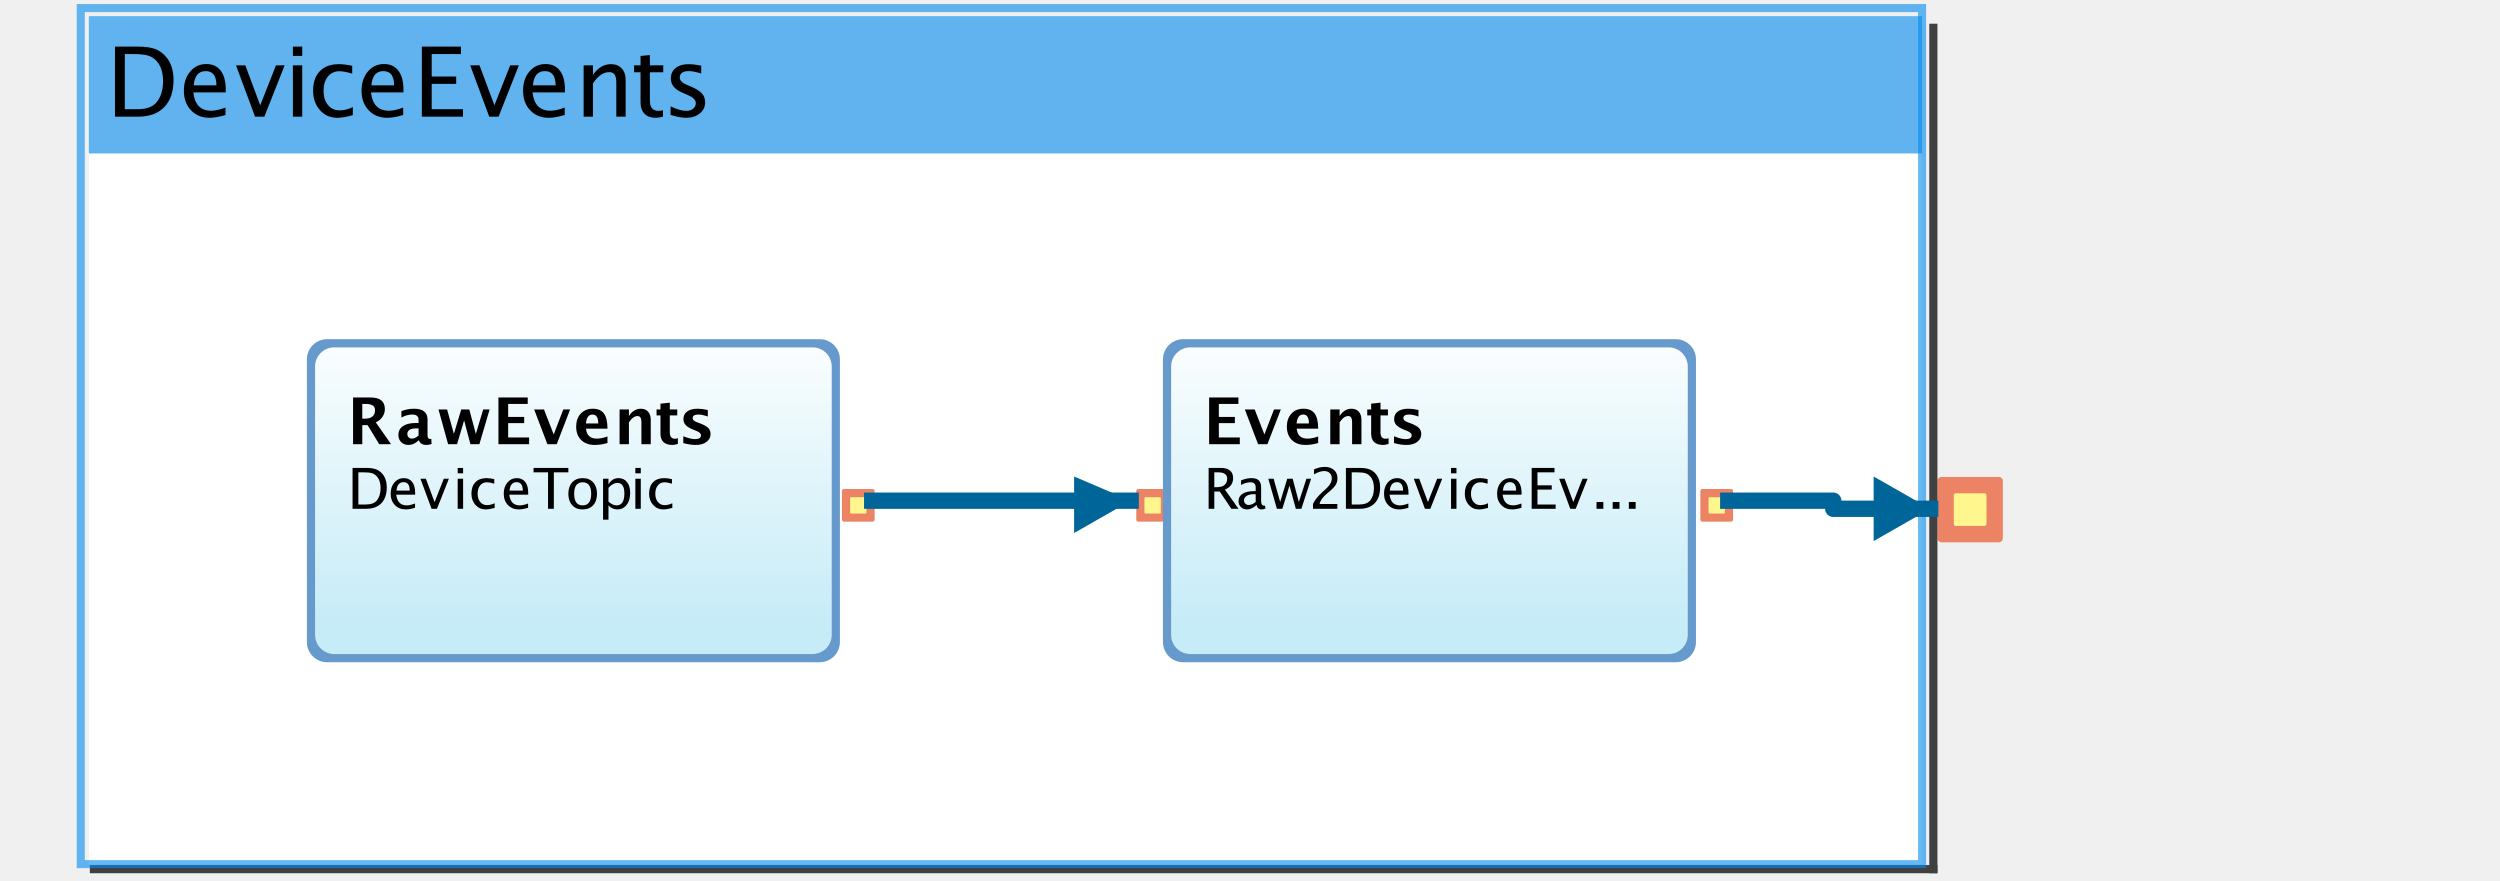
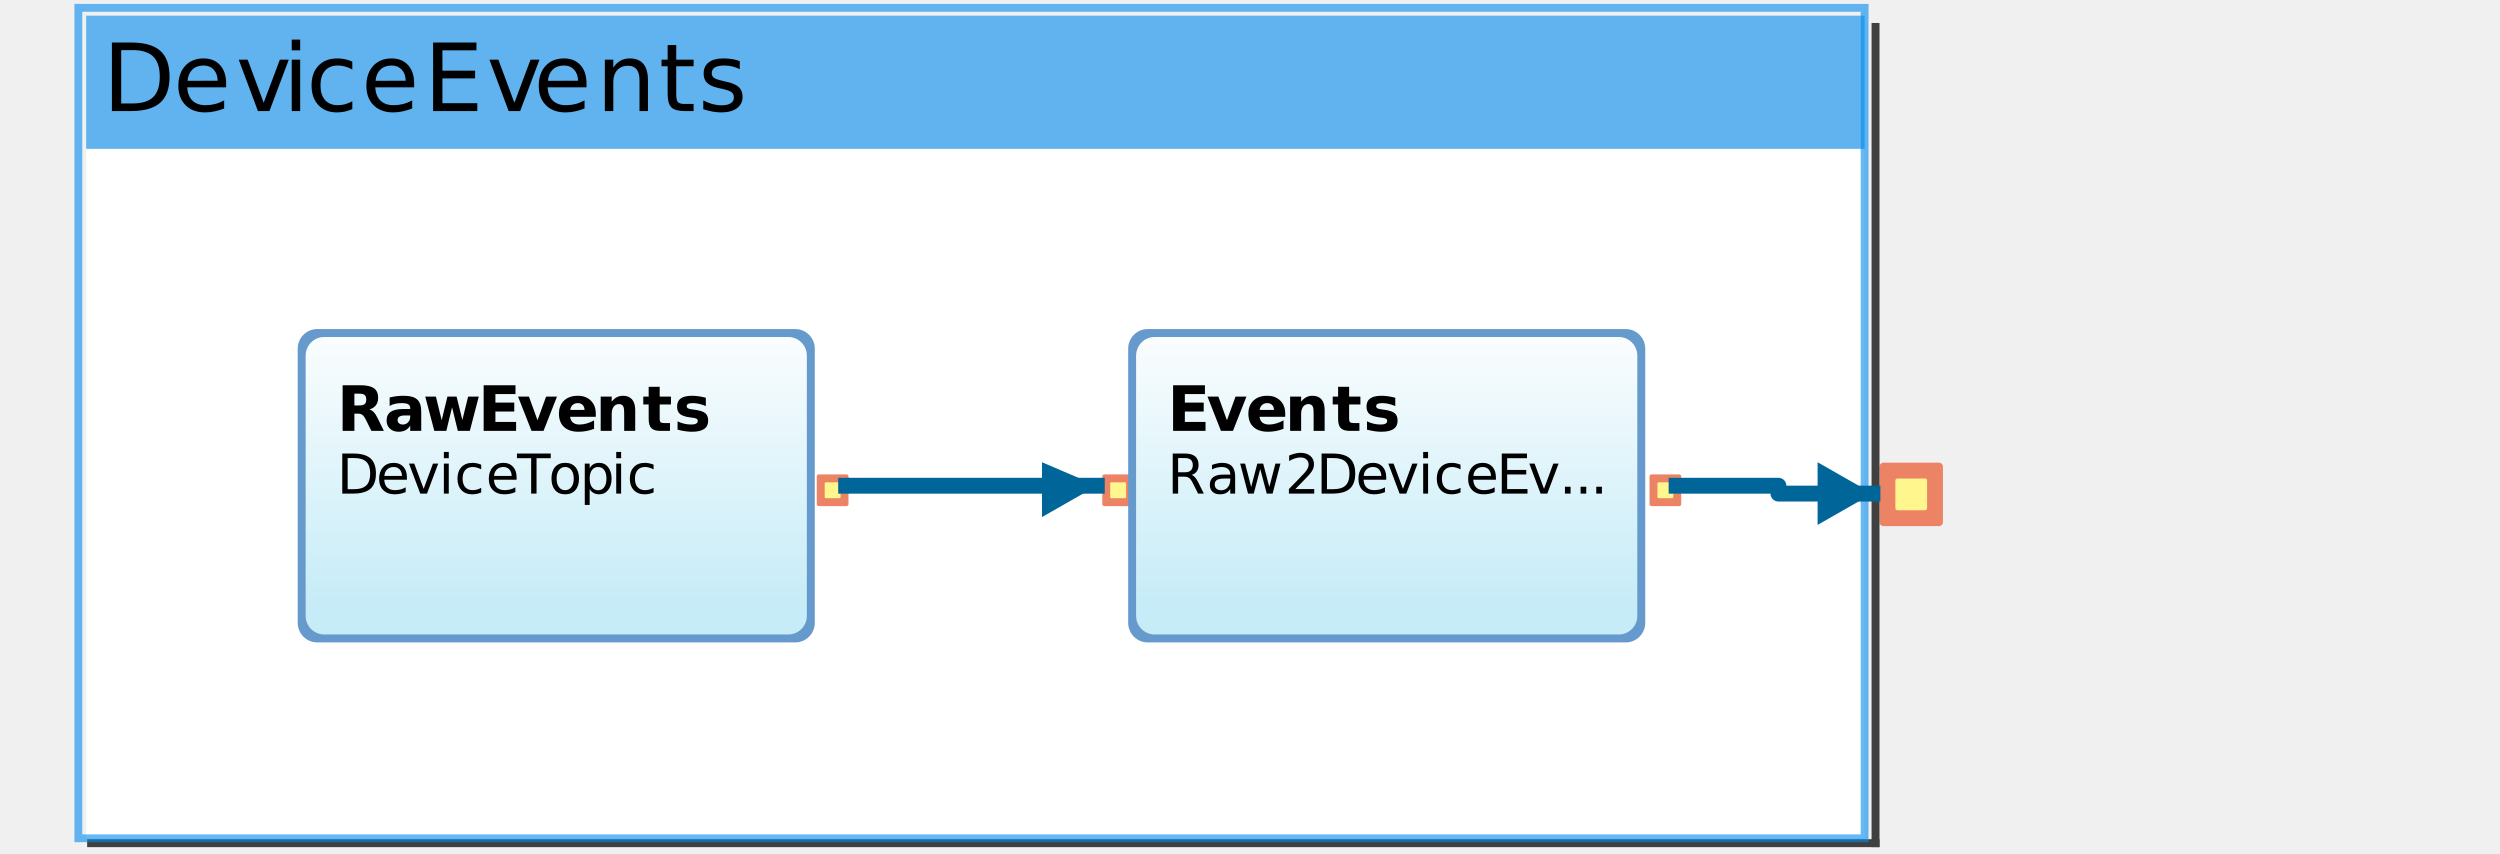
<svg xmlns="http://www.w3.org/2000/svg" style="fill-opacity:1; color-rendering:auto; color-interpolation:auto; text-rendering:auto; stroke:black; stroke-linecap:square; stroke-miterlimit:10; shape-rendering:auto; stroke-opacity:1; fill:black; stroke-dasharray:none; font-weight:normal; stroke-width:1; font-family:'Dialog'; font-style:normal; stroke-linejoin:miter; font-size:12; stroke-dashoffset:0; image-rendering:auto;">
  <defs id="genericDefs" />
  <g>
    <defs id="defs1">
      <linearGradient x1="39.012" gradientUnits="userSpaceOnUse" x2="39.012" y1="43.012" y2="77.19" id="linearGradient1" spreadMethod="pad">
        <stop style="stop-opacity:1; stop-color:rgb(250,253,254);" offset="0%" />
        <stop style="stop-opacity:1; stop-color:rgb(198,236,247);" offset="100%" />
      </linearGradient>
      <linearGradient x1="145.012" gradientUnits="userSpaceOnUse" x2="145.012" y1="43.012" y2="77.19" id="linearGradient2" spreadMethod="pad">
        <stop style="stop-opacity:1; stop-color:rgb(250,253,254);" offset="0%" />
        <stop style="stop-opacity:1; stop-color:rgb(198,236,247);" offset="100%" />
      </linearGradient>
      <clipPath clipPathUnits="userSpaceOnUse" id="clipPath1">
        <path d="M0 0 L248 0 L248 109 L0 109 L0 0 Z" />
      </clipPath>
      <clipPath clipPathUnits="userSpaceOnUse" id="clipPath2">
        <path d="M8 0 L8 109 L241 109 L241 0 Z" />
      </clipPath>
      <clipPath clipPathUnits="userSpaceOnUse" id="clipPath3">
        <path d="M8 0 L8 108 L240 108 L240 0 Z" />
      </clipPath>
    </defs>
    <g style="fill:rgb(0,0,0); fill-opacity:0; stroke-opacity:0; stroke:rgb(0,0,0);">
      <rect x="0" y="0" width="248" style="clip-path:url(#clipPath1); stroke:none;" height="109" />
    </g>
    <g style="fill:rgb(236,131,101); text-rendering:optimizeSpeed; stroke:rgb(236,131,101);">
-       <rect x="239.902" y="59.052" width="8.098" style="clip-path:url(#clipPath1); stroke:none;" rx="0.506" ry="0.506" height="8.098" />
-       <rect x="241.926" y="61.077" width="4.049" style="clip-path:url(#clipPath1); fill:rgb(255,247,142); stroke:none;" rx="0.253" ry="0.256" height="4.049" />
-       <rect x="11.123" y="107.114" width="228.779" style="clip-path:url(#clipPath2); fill:rgb(64,64,64); stroke:none;" height="1.012" />
-       <rect x="238.889" y="2.936" width="1.012" style="clip-path:url(#clipPath2); fill:rgb(64,64,64); stroke:none;" height="105.19" />
+       <rect x="239.902" y="59.055" width="8.098" style="clip-path:url(#clipPath1); stroke:none;" rx="0.506" ry="0.506" height="8.098" />
+       <rect x="241.926" y="61.08" width="4.049" style="clip-path:url(#clipPath1); fill:rgb(255,247,142); stroke:none;" rx="0.253" ry="0.256" height="4.049" />
+       <rect x="11.123" y="107.117" width="228.779" style="clip-path:url(#clipPath2); fill:rgb(64,64,64); stroke:none;" height="1.012" />
+       <rect x="238.889" y="2.933" width="1.012" style="clip-path:url(#clipPath2); fill:rgb(64,64,64); stroke:none;" height="105.196" />
      <rect x="11" y="19" width="227" style="clip-path:url(#clipPath3); fill:white; text-rendering:geometricPrecision; stroke:none;" height="88" />
    </g>
    <g style="fill:rgb(0,139,239); text-rendering:geometricPrecision; fill-opacity:0.6; stroke-opacity:0.6; stroke:rgb(0,139,239);">
      <rect x="11" y="2" width="227" style="clip-path:url(#clipPath3); stroke:none;" height="17" />
    </g>
    <g style="font-family:sans-serif; text-rendering:geometricPrecision;">
-       <path d="M14.236 14.445 L14.236 5.773 L17.111 5.773 Q18.407 5.773 19.197 6.062 Q19.986 6.351 20.564 7.039 Q21.486 8.117 21.486 9.898 Q21.486 12.07 20.345 13.258 Q19.204 14.445 17.126 14.445 L14.236 14.445 ZM15.454 13.523 L17.032 13.523 Q18.72 13.523 19.423 12.617 Q20.189 11.648 20.189 10.023 Q20.189 8.492 19.439 7.617 Q18.986 7.086 18.361 6.891 Q17.736 6.695 16.47 6.695 L15.454 6.695 L15.454 13.523 ZM27.923 14.242 Q26.767 14.586 25.939 14.586 Q24.532 14.586 23.65 13.656 Q22.767 12.726 22.767 11.226 Q22.767 9.789 23.548 8.859 Q24.329 7.93 25.548 7.93 Q26.704 7.93 27.329 8.75 Q27.954 9.57 27.954 11.086 L27.954 11.445 L23.939 11.445 Q24.189 13.711 26.157 13.711 Q26.876 13.711 27.923 13.32 L27.923 14.242 ZM23.986 10.57 L26.798 10.57 Q26.798 8.805 25.47 8.805 Q24.142 8.805 23.986 10.57 ZM31.579 14.445 L29.22 8.086 L30.376 8.086 L32.22 13.039 L34.173 8.086 L35.251 8.086 L32.736 14.445 L31.579 14.445 ZM36.267 14.445 L36.267 8.086 L37.423 8.086 L37.423 14.445 L36.267 14.445 ZM36.267 6.93 L36.267 5.773 L37.423 5.773 L37.423 6.93 L36.267 6.93 ZM41.751 14.586 Q40.454 14.586 39.611 13.633 Q38.767 12.68 38.767 11.226 Q38.767 9.68 39.603 8.812 Q40.439 7.945 41.954 7.945 Q42.689 7.945 43.611 8.148 L43.611 9.117 Q42.642 8.82 42.017 8.82 Q41.142 8.82 40.603 9.484 Q40.064 10.148 40.064 11.258 Q40.064 12.336 40.611 13 Q41.157 13.664 42.048 13.664 Q42.845 13.664 43.689 13.258 L43.689 14.258 Q42.564 14.586 41.751 14.586 ZM49.923 14.242 Q48.767 14.586 47.939 14.586 Q46.532 14.586 45.65 13.656 Q44.767 12.726 44.767 11.226 Q44.767 9.789 45.548 8.859 Q46.329 7.93 47.548 7.93 Q48.704 7.93 49.329 8.75 Q49.954 9.57 49.954 11.086 L49.954 11.445 L45.939 11.445 Q46.189 13.711 48.157 13.711 Q48.876 13.711 49.923 13.32 L49.923 14.242 ZM45.986 10.57 L48.798 10.57 Q48.798 8.805 47.47 8.805 Q46.142 8.805 45.986 10.57 ZM52.236 14.445 L52.236 5.773 L57.079 5.773 L57.079 6.695 L53.454 6.695 L53.454 9.476 L56.486 9.476 L56.486 10.383 L53.454 10.383 L53.454 13.523 L57.329 13.523 L57.329 14.445 L52.236 14.445 ZM60.579 14.445 L58.22 8.086 L59.376 8.086 L61.22 13.039 L63.173 8.086 L64.251 8.086 L61.736 14.445 L60.579 14.445 ZM69.923 14.242 Q68.767 14.586 67.939 14.586 Q66.532 14.586 65.65 13.656 Q64.767 12.726 64.767 11.226 Q64.767 9.789 65.548 8.859 Q66.329 7.93 67.548 7.93 Q68.704 7.93 69.329 8.75 Q69.954 9.57 69.954 11.086 L69.954 11.445 L65.939 11.445 Q66.189 13.711 68.157 13.711 Q68.876 13.711 69.923 13.32 L69.923 14.242 ZM65.986 10.57 L68.798 10.57 Q68.798 8.805 67.47 8.805 Q66.142 8.805 65.986 10.57 ZM72.267 14.445 L72.267 8.086 L73.423 8.086 L73.423 9.273 Q74.329 7.945 75.657 7.945 Q76.486 7.945 76.978 8.469 Q77.47 8.992 77.47 9.867 L77.47 14.445 L76.314 14.445 L76.314 10.242 Q76.314 9.539 76.103 9.234 Q75.892 8.93 75.423 8.93 Q74.361 8.93 73.423 10.32 L73.423 14.445 L72.267 14.445 ZM81.173 14.586 Q80.298 14.586 79.806 14.086 Q79.314 13.586 79.314 12.68 L79.314 8.945 L78.517 8.945 L78.517 8.086 L79.314 8.086 L79.314 6.93 L80.47 6.82 L80.47 8.086 L82.126 8.086 L82.126 8.945 L80.47 8.945 L80.47 12.476 Q80.47 13.726 81.548 13.726 Q81.767 13.726 82.095 13.648 L82.095 14.445 Q81.564 14.586 81.173 14.586 ZM84.954 14.586 Q84.157 14.586 83.032 14.226 L83.032 13.164 Q84.157 13.726 85.001 13.726 Q85.501 13.726 85.829 13.453 Q86.157 13.18 86.157 12.773 Q86.157 12.195 85.236 11.805 L84.564 11.508 Q83.064 10.898 83.064 9.726 Q83.064 8.898 83.657 8.422 Q84.251 7.945 85.267 7.945 Q85.798 7.945 86.595 8.086 L86.829 8.133 L86.829 9.101 Q85.861 8.805 85.298 8.805 Q84.173 8.805 84.173 9.617 Q84.173 10.133 85.017 10.492 L85.579 10.726 Q86.517 11.133 86.915 11.57 Q87.314 12.008 87.314 12.68 Q87.314 13.508 86.65 14.047 Q85.986 14.586 84.954 14.586 Z" style="stroke:none; clip-path:url(#clipPath3);" />
+       <path d="M15.47 6.395 L15.47 13.207 L16.907 13.207 Q18.72 13.207 19.556 12.387 Q20.392 11.566 20.392 9.785 Q20.392 8.035 19.556 7.215 Q18.72 6.395 16.907 6.395 L15.47 6.395 ZM14.283 5.426 L16.72 5.426 Q19.267 5.426 20.454 6.481 Q21.642 7.535 21.642 9.785 Q21.642 12.051 20.447 13.113 Q19.251 14.176 16.72 14.176 L14.283 14.176 L14.283 5.426 ZM28.861 10.629 L28.861 11.145 L23.892 11.145 Q23.97 12.27 24.572 12.848 Q25.173 13.426 26.236 13.426 Q26.861 13.426 27.447 13.277 Q28.032 13.129 28.611 12.816 L28.611 13.848 Q28.017 14.082 27.407 14.215 Q26.798 14.348 26.173 14.348 Q24.611 14.348 23.689 13.434 Q22.767 12.52 22.767 10.957 Q22.767 9.348 23.642 8.402 Q24.517 7.457 25.986 7.457 Q27.314 7.457 28.087 8.309 Q28.861 9.16 28.861 10.629 ZM27.782 10.301 Q27.767 9.426 27.282 8.895 Q26.798 8.363 26.001 8.363 Q25.095 8.363 24.556 8.879 Q24.017 9.395 23.939 10.316 L27.782 10.301 ZM30.47 7.613 L31.611 7.613 L33.657 13.113 L35.72 7.613 L36.861 7.613 L34.392 14.176 L32.923 14.176 L30.47 7.613 ZM37.236 7.613 L38.314 7.613 L38.314 14.176 L37.236 14.176 L37.236 7.613 ZM37.236 5.051 L38.314 5.051 L38.314 6.426 L37.236 6.426 L37.236 5.051 ZM44.97 7.863 L44.97 8.879 Q44.501 8.613 44.048 8.488 Q43.595 8.363 43.126 8.363 Q42.064 8.363 41.486 9.027 Q40.907 9.691 40.907 10.895 Q40.907 12.098 41.486 12.762 Q42.064 13.426 43.126 13.426 Q43.595 13.426 44.048 13.301 Q44.501 13.176 44.97 12.926 L44.97 13.926 Q44.517 14.129 44.032 14.238 Q43.548 14.348 43.001 14.348 Q41.517 14.348 40.642 13.418 Q39.767 12.488 39.767 10.895 Q39.767 9.301 40.65 8.379 Q41.532 7.457 43.079 7.457 Q43.564 7.457 44.04 7.559 Q44.517 7.66 44.97 7.863 ZM52.861 10.629 L52.861 11.145 L47.892 11.145 Q47.97 12.27 48.572 12.848 Q49.173 13.426 50.236 13.426 Q50.861 13.426 51.447 13.277 Q52.032 13.129 52.611 12.816 L52.611 13.848 Q52.017 14.082 51.407 14.215 Q50.798 14.348 50.173 14.348 Q48.611 14.348 47.689 13.434 Q46.767 12.52 46.767 10.957 Q46.767 9.348 47.642 8.402 Q48.517 7.457 49.986 7.457 Q51.314 7.457 52.087 8.309 Q52.861 9.16 52.861 10.629 ZM51.782 10.301 Q51.767 9.426 51.282 8.895 Q50.798 8.363 50.001 8.363 Q49.095 8.363 48.556 8.879 Q48.017 9.395 47.939 10.316 L51.782 10.301 ZM55.282 5.426 L60.814 5.426 L60.814 6.426 L56.47 6.426 L56.47 9.02 L60.642 9.02 L60.642 10.004 L56.47 10.004 L56.47 13.176 L60.923 13.176 L60.923 14.176 L55.282 14.176 L55.282 5.426 ZM62.47 7.613 L63.611 7.613 L65.657 13.113 L67.72 7.613 L68.861 7.613 L66.392 14.176 L64.923 14.176 L62.47 7.613 ZM74.861 10.629 L74.861 11.145 L69.892 11.145 Q69.97 12.27 70.572 12.848 Q71.173 13.426 72.236 13.426 Q72.861 13.426 73.447 13.277 Q74.032 13.129 74.611 12.816 L74.611 13.848 Q74.017 14.082 73.407 14.215 Q72.798 14.348 72.173 14.348 Q70.611 14.348 69.689 13.434 Q68.767 12.52 68.767 10.957 Q68.767 9.348 69.642 8.402 Q70.517 7.457 71.986 7.457 Q73.314 7.457 74.087 8.309 Q74.861 9.16 74.861 10.629 ZM73.782 10.301 Q73.767 9.426 73.282 8.895 Q72.798 8.363 72.001 8.363 Q71.095 8.363 70.556 8.879 Q70.017 9.395 69.939 10.316 L73.782 10.301 ZM82.704 10.207 L82.704 14.176 L81.626 14.176 L81.626 10.254 Q81.626 9.316 81.259 8.855 Q80.892 8.395 80.173 8.395 Q79.298 8.395 78.79 8.949 Q78.282 9.504 78.282 10.473 L78.282 14.176 L77.204 14.176 L77.204 7.613 L78.282 7.613 L78.282 8.629 Q78.673 8.035 79.197 7.746 Q79.72 7.457 80.407 7.457 Q81.532 7.457 82.118 8.152 Q82.704 8.848 82.704 10.207 ZM86.314 5.754 L86.314 7.613 L88.532 7.613 L88.532 8.457 L86.314 8.457 L86.314 12.02 Q86.314 12.816 86.532 13.043 Q86.751 13.27 87.423 13.27 L88.532 13.27 L88.532 14.176 L87.423 14.176 Q86.173 14.176 85.697 13.707 Q85.22 13.238 85.22 12.02 L85.22 8.457 L84.439 8.457 L84.439 7.613 L85.22 7.613 L85.22 5.754 L86.314 5.754 ZM94.423 7.801 L94.423 8.832 Q93.97 8.598 93.478 8.48 Q92.986 8.363 92.454 8.363 Q91.657 8.363 91.251 8.605 Q90.845 8.848 90.845 9.348 Q90.845 9.723 91.134 9.934 Q91.423 10.145 92.298 10.332 L92.657 10.426 Q93.814 10.66 94.298 11.113 Q94.782 11.566 94.782 12.363 Q94.782 13.285 94.056 13.816 Q93.329 14.348 92.064 14.348 Q91.532 14.348 90.962 14.246 Q90.392 14.145 89.767 13.941 L89.767 12.816 Q90.361 13.129 90.939 13.285 Q91.517 13.441 92.095 13.441 Q92.845 13.441 93.259 13.184 Q93.673 12.926 93.673 12.441 Q93.673 12.004 93.376 11.77 Q93.079 11.535 92.079 11.316 L91.704 11.238 Q90.704 11.02 90.259 10.582 Q89.814 10.145 89.814 9.395 Q89.814 8.457 90.47 7.957 Q91.126 7.457 92.329 7.457 Q92.923 7.457 93.454 7.543 Q93.986 7.629 94.423 7.801 Z" style="stroke:none; clip-path:url(#clipPath3);" />
    </g>
    <g style="fill:rgb(0,139,239); text-rendering:geometricPrecision; fill-opacity:0.6; font-family:sans-serif; stroke-opacity:0.6; stroke:rgb(0,139,239);">
      <rect x="10" y="1" width="228" style="fill:none; clip-path:url(#clipPath3);" height="106" />
    </g>
    <g style="fill:rgb(236,131,101); text-rendering:geometricPrecision; font-family:sans-serif; stroke:rgb(236,131,101);">
-       <rect x="104.254" y="60.549" width="4.049" style="clip-path:url(#clipPath2); stroke:none;" rx="0.253" ry="0.253" height="4.049" />
-       <rect x="105.266" y="61.561" width="2.025" style="clip-path:url(#clipPath2); fill:rgb(255,247,142); stroke:none;" rx="0.127" ry="0.128" height="2.025" />
+       <rect x="104.254" y="60.552" width="4.049" style="clip-path:url(#clipPath2); stroke:none;" rx="0.253" ry="0.253" height="4.049" />
+       <rect x="105.266" y="61.564" width="2.025" style="clip-path:url(#clipPath2); fill:rgb(255,247,142); stroke:none;" rx="0.127" ry="0.128" height="2.025" />
      <rect x="38" y="42" width="66" style="clip-path:url(#clipPath2); fill:rgb(102,153,204); stroke:none;" rx="2.5" ry="2.5" height="40" />
      <rect x="39.012" y="43.012" width="63.975" style="clip-path:url(#clipPath2); fill:url(#linearGradient1); stroke:none;" rx="2.373" ry="2.375" height="37.975" />
    </g>
    <g style="text-rendering:geometricPrecision; font-size:8; font-weight:bold; font-family:sans-serif;">
-       <path d="M43.719 55 L43.719 49.219 L45.891 49.219 Q47.656 49.219 47.656 50.656 Q47.656 51.188 47.352 51.625 Q47.047 52.062 46.531 52.297 L48.422 55 L46.953 55 L45.516 52.641 L44.859 52.641 L44.859 55 L43.719 55 ZM44.859 51.844 L45.141 51.844 Q46.438 51.844 46.438 50.781 Q46.438 50.016 45.281 50.016 L44.859 50.016 L44.859 51.844 ZM51.828 54.531 Q51.25 55.094 50.594 55.094 Q50.031 55.094 49.68 54.75 Q49.328 54.406 49.328 53.859 Q49.328 53.156 49.891 52.766 Q50.453 52.375 51.516 52.375 L51.828 52.375 L51.828 51.984 Q51.828 51.328 51.062 51.328 Q50.391 51.328 49.703 51.703 L49.703 50.906 Q50.484 50.609 51.25 50.609 Q52.938 50.609 52.938 51.953 L52.938 53.844 Q52.938 54.359 53.266 54.359 Q53.312 54.359 53.406 54.344 L53.438 54.984 Q53.078 55.094 52.797 55.094 Q52.078 55.094 51.875 54.531 L51.828 54.531 ZM51.828 53.922 L51.828 53.047 L51.547 53.047 Q50.438 53.047 50.438 53.75 Q50.438 53.984 50.594 54.148 Q50.75 54.312 51 54.312 Q51.406 54.312 51.828 53.922 ZM55.484 55 L54.297 50.703 L55.359 50.703 L56.203 53.719 L57.109 50.703 L58.109 50.703 L58.922 53.734 L59.828 50.703 L60.625 50.703 L59.359 55 L58.25 55 L57.469 52.062 L56.594 55 L55.484 55 ZM61.719 55 L61.719 49.219 L65.344 49.219 L65.344 50.016 L62.922 50.016 L62.922 51.625 L64.906 51.625 L64.906 52.391 L62.922 52.391 L62.922 54.172 L65.516 54.172 L65.516 55 L61.719 55 ZM67.781 55 L66.141 50.703 L67.359 50.703 L68.562 53.797 L69.75 50.703 L70.594 50.703 L68.938 55 L67.781 55 ZM75.219 54.859 Q74.391 55.094 73.656 55.094 Q72.578 55.094 71.961 54.484 Q71.344 53.875 71.344 52.828 Q71.344 51.828 71.906 51.219 Q72.469 50.609 73.406 50.609 Q74.344 50.609 74.781 51.203 Q75.219 51.797 75.219 53.078 L72.562 53.078 Q72.672 54.312 73.906 54.312 Q74.484 54.312 75.219 54.047 L75.219 54.859 ZM72.547 52.438 L74.078 52.438 Q74.078 51.328 73.375 51.328 Q72.656 51.328 72.547 52.438 ZM76.719 55 L76.719 50.703 L77.875 50.703 L77.875 51.516 Q78.453 50.609 79.344 50.609 Q79.922 50.609 80.25 50.977 Q80.578 51.344 80.578 51.969 L80.578 55 L79.422 55 L79.422 52.25 Q79.422 51.516 78.938 51.516 Q78.391 51.516 77.875 52.297 L77.875 55 L76.719 55 ZM83.938 54.969 Q83.516 55.094 83.281 55.094 Q81.781 55.094 81.781 53.688 L81.781 51.438 L81.297 51.438 L81.297 50.703 L81.781 50.703 L81.781 49.984 L82.938 49.859 L82.938 50.703 L83.859 50.703 L83.859 51.438 L82.938 51.438 L82.938 53.531 Q82.938 54.328 83.578 54.328 Q83.734 54.328 83.938 54.266 L83.938 54.969 ZM84.609 54.859 L84.609 54.016 Q85.469 54.375 86.078 54.375 Q86.797 54.375 86.797 53.891 Q86.797 53.578 86.203 53.344 L85.812 53.188 Q85.172 52.922 84.898 52.625 Q84.625 52.328 84.625 51.891 Q84.625 51.281 85.094 50.945 Q85.562 50.609 86.391 50.609 Q86.922 50.609 87.641 50.766 L87.641 51.578 Q86.953 51.328 86.484 51.328 Q85.766 51.328 85.766 51.781 Q85.766 52.078 86.297 52.281 L86.641 52.406 Q87.391 52.688 87.688 52.984 Q87.984 53.281 87.984 53.734 Q87.984 54.344 87.484 54.719 Q86.984 55.094 86.172 55.094 Q85.406 55.094 84.609 54.859 Z" style="stroke:none; clip-path:url(#clipPath2);" />
-       <path d="M43.656 63 L43.656 57.938 L45.328 57.938 Q46.094 57.938 46.555 58.109 Q47.016 58.281 47.344 58.672 Q47.891 59.312 47.891 60.344 Q47.891 61.609 47.227 62.305 Q46.562 63 45.344 63 L43.656 63 ZM44.375 62.469 L45.297 62.469 Q46.281 62.469 46.688 61.938 Q47.125 61.375 47.125 60.422 Q47.125 59.531 46.688 59.016 Q46.422 58.703 46.062 58.594 Q45.703 58.484 44.969 58.484 L44.375 58.484 L44.375 62.469 ZM51.391 62.875 Q50.719 63.078 50.234 63.078 Q49.422 63.078 48.898 62.539 Q48.375 62 48.375 61.125 Q48.375 60.281 48.836 59.742 Q49.297 59.203 50 59.203 Q50.672 59.203 51.039 59.68 Q51.406 60.156 51.406 61.047 L51.406 61.25 L49.062 61.25 Q49.219 62.578 50.359 62.578 Q50.781 62.578 51.391 62.344 L51.391 62.875 ZM49.094 60.75 L50.734 60.75 Q50.734 59.703 49.969 59.703 Q49.188 59.703 49.094 60.75 ZM53.438 63 L52.062 59.281 L52.734 59.281 L53.812 62.172 L54.953 59.281 L55.578 59.281 L54.109 63 L53.438 63 ZM56.672 63 L56.672 59.281 L57.344 59.281 L57.344 63 L56.672 63 ZM56.672 58.609 L56.672 57.938 L57.344 57.938 L57.344 58.609 L56.672 58.609 ZM60.125 63.078 Q59.375 63.078 58.875 62.523 Q58.375 61.969 58.375 61.125 Q58.375 60.219 58.867 59.711 Q59.359 59.203 60.234 59.203 Q60.672 59.203 61.203 59.328 L61.203 59.891 Q60.641 59.719 60.281 59.719 Q59.766 59.719 59.453 60.109 Q59.141 60.5 59.141 61.141 Q59.141 61.766 59.461 62.156 Q59.781 62.547 60.297 62.547 Q60.766 62.547 61.25 62.312 L61.25 62.891 Q60.594 63.078 60.125 63.078 ZM65.391 62.875 Q64.719 63.078 64.234 63.078 Q63.422 63.078 62.898 62.539 Q62.375 62 62.375 61.125 Q62.375 60.281 62.836 59.742 Q63.297 59.203 64 59.203 Q64.672 59.203 65.039 59.68 Q65.406 60.156 65.406 61.047 L65.406 61.25 L63.062 61.25 Q63.219 62.578 64.359 62.578 Q64.781 62.578 65.391 62.344 L65.391 62.875 ZM63.094 60.75 L64.734 60.75 Q64.734 59.703 63.969 59.703 Q63.188 59.703 63.094 60.75 ZM67.859 63 L67.859 58.484 L66.062 58.484 L66.062 57.938 L70.375 57.938 L70.375 58.484 L68.578 58.484 L68.578 63 L67.859 63 ZM72.125 63.078 Q71.328 63.078 70.852 62.555 Q70.375 62.031 70.375 61.141 Q70.375 60.25 70.852 59.727 Q71.328 59.203 72.156 59.203 Q72.969 59.203 73.445 59.727 Q73.922 60.25 73.922 61.141 Q73.922 62.047 73.445 62.562 Q72.969 63.078 72.125 63.078 ZM72.141 62.578 Q73.203 62.578 73.203 61.141 Q73.203 59.719 72.156 59.719 Q71.094 59.719 71.094 61.141 Q71.094 62.578 72.141 62.578 ZM74.672 64.344 L74.672 59.281 L75.344 59.281 L75.344 59.984 Q75.766 59.203 76.594 59.203 Q77.25 59.203 77.641 59.695 Q78.031 60.188 78.031 61.031 Q78.031 61.953 77.594 62.516 Q77.156 63.078 76.438 63.078 Q75.781 63.078 75.344 62.578 L75.344 64.344 L74.672 64.344 ZM75.344 62.109 Q75.859 62.578 76.344 62.578 Q77.312 62.578 77.312 61.094 Q77.312 59.797 76.453 59.797 Q75.891 59.797 75.344 60.406 L75.344 62.109 ZM78.672 63 L78.672 59.281 L79.344 59.281 L79.344 63 L78.672 63 ZM78.672 58.609 L78.672 57.938 L79.344 57.938 L79.344 58.609 L78.672 58.609 ZM82.125 63.078 Q81.375 63.078 80.875 62.523 Q80.375 61.969 80.375 61.125 Q80.375 60.219 80.867 59.711 Q81.359 59.203 82.234 59.203 Q82.672 59.203 83.203 59.328 L83.203 59.891 Q82.641 59.719 82.281 59.719 Q81.766 59.719 81.453 60.109 Q81.141 60.5 81.141 61.141 Q81.141 61.766 81.461 62.156 Q81.781 62.547 82.297 62.547 Q82.766 62.547 83.25 62.312 L83.25 62.891 Q82.594 63.078 82.125 63.078 Z" style="stroke:none; clip-path:url(#clipPath2);" />
+       <path d="M45.875 51.75 Q46.344 51.75 46.547 51.578 Q46.75 51.406 46.75 51 Q46.75 50.594 46.547 50.422 Q46.344 50.25 45.875 50.25 L45.234 50.25 L45.234 51.75 L45.875 51.75 ZM45.234 52.797 L45.234 55 L43.734 55 L43.734 49.172 L46.031 49.172 Q47.188 49.172 47.727 49.555 Q48.266 49.938 48.266 50.781 Q48.266 51.359 47.984 51.727 Q47.703 52.094 47.141 52.266 Q47.453 52.344 47.695 52.594 Q47.938 52.844 48.188 53.344 L49 55 L47.406 55 L46.688 53.547 Q46.469 53.109 46.25 52.953 Q46.031 52.797 45.672 52.797 L45.234 52.797 ZM51.641 53.031 Q51.203 53.031 50.977 53.18 Q50.75 53.328 50.75 53.609 Q50.75 53.875 50.93 54.031 Q51.109 54.188 51.422 54.188 Q51.828 54.188 52.094 53.898 Q52.359 53.609 52.359 53.188 L52.359 53.031 L51.641 53.031 ZM53.766 52.5 L53.766 55 L52.359 55 L52.359 54.344 Q52.078 54.75 51.727 54.93 Q51.375 55.109 50.875 55.109 Q50.188 55.109 49.766 54.711 Q49.344 54.312 49.344 53.688 Q49.344 52.922 49.875 52.562 Q50.406 52.203 51.531 52.203 L52.359 52.203 L52.359 52.094 Q52.359 51.75 52.102 51.602 Q51.844 51.453 51.281 51.453 Q50.828 51.453 50.445 51.539 Q50.062 51.625 49.734 51.812 L49.734 50.734 Q50.172 50.625 50.625 50.57 Q51.078 50.516 51.531 50.516 Q52.719 50.516 53.242 50.984 Q53.766 51.453 53.766 52.5 ZM54.281 50.625 L55.641 50.625 L56.375 53.641 L57.109 50.625 L58.281 50.625 L59.016 53.609 L59.75 50.625 L61.109 50.625 L59.969 55 L58.438 55 L57.703 51.984 L56.969 55 L55.438 55 L54.281 50.625 ZM61.734 49.172 L65.797 49.172 L65.797 50.297 L63.234 50.297 L63.234 51.391 L65.641 51.391 L65.641 52.531 L63.234 52.531 L63.234 53.859 L65.875 53.859 L65.875 55 L61.734 55 L61.734 49.172 ZM66.125 50.625 L67.516 50.625 L68.609 53.641 L69.703 50.625 L71.094 50.625 L69.375 55 L67.844 55 L66.125 50.625 ZM76.047 52.797 L76.047 53.203 L72.766 53.203 Q72.828 53.688 73.133 53.938 Q73.438 54.188 73.984 54.188 Q74.422 54.188 74.883 54.055 Q75.344 53.922 75.828 53.656 L75.828 54.734 Q75.344 54.922 74.844 55.016 Q74.344 55.109 73.844 55.109 Q72.656 55.109 72 54.508 Q71.344 53.906 71.344 52.812 Q71.344 51.75 71.992 51.133 Q72.641 50.516 73.766 50.516 Q74.797 50.516 75.422 51.141 Q76.047 51.766 76.047 52.797 ZM74.609 52.328 Q74.609 51.938 74.375 51.695 Q74.141 51.453 73.766 51.453 Q73.359 51.453 73.102 51.68 Q72.844 51.906 72.781 52.328 L74.609 52.328 ZM81.078 52.328 L81.078 55 L79.672 55 L79.672 54.562 L79.672 52.953 Q79.672 52.391 79.641 52.18 Q79.609 51.969 79.547 51.859 Q79.469 51.719 79.328 51.648 Q79.188 51.578 79.016 51.578 Q78.578 51.578 78.328 51.914 Q78.078 52.25 78.078 52.844 L78.078 55 L76.672 55 L76.672 50.625 L78.078 50.625 L78.078 51.266 Q78.391 50.875 78.742 50.695 Q79.094 50.516 79.531 50.516 Q80.281 50.516 80.68 50.984 Q81.078 51.453 81.078 52.328 ZM84.203 49.375 L84.203 50.625 L85.641 50.625 L85.641 51.625 L84.203 51.625 L84.203 53.484 Q84.203 53.781 84.32 53.891 Q84.438 54 84.797 54 L85.516 54 L85.516 55 L84.328 55 Q83.5 55 83.148 54.656 Q82.797 54.312 82.797 53.484 L82.797 51.625 L82.109 51.625 L82.109 50.625 L82.797 50.625 L82.797 49.375 L84.203 49.375 ZM90.094 50.766 L90.094 51.828 Q89.641 51.641 89.227 51.547 Q88.812 51.453 88.438 51.453 Q88.031 51.453 87.844 51.547 Q87.656 51.641 87.656 51.859 Q87.656 52.016 87.797 52.109 Q87.938 52.203 88.328 52.25 L88.562 52.281 Q89.641 52.422 90.016 52.734 Q90.391 53.047 90.391 53.703 Q90.391 54.406 89.875 54.758 Q89.359 55.109 88.328 55.109 Q87.891 55.109 87.43 55.039 Q86.969 54.969 86.484 54.844 L86.484 53.781 Q86.906 53.984 87.344 54.086 Q87.781 54.188 88.234 54.188 Q88.641 54.188 88.852 54.07 Q89.062 53.953 89.062 53.734 Q89.062 53.547 88.914 53.453 Q88.766 53.359 88.344 53.312 L88.094 53.281 Q87.172 53.156 86.797 52.844 Q86.422 52.531 86.422 51.891 Q86.422 51.188 86.898 50.852 Q87.375 50.516 88.359 50.516 Q88.734 50.516 89.164 50.578 Q89.594 50.641 90.094 50.766 Z" style="stroke:none; clip-path:url(#clipPath2);" />
+       <path d="M44.375 58.469 L44.375 62.438 L45.219 62.438 Q46.266 62.438 46.758 61.953 Q47.25 61.469 47.25 60.438 Q47.25 59.422 46.758 58.945 Q46.266 58.469 45.219 58.469 L44.375 58.469 ZM43.688 57.891 L45.109 57.891 Q46.594 57.891 47.289 58.508 Q47.984 59.125 47.984 60.438 Q47.984 61.766 47.281 62.383 Q46.578 63 45.109 63 L43.688 63 L43.688 57.891 ZM51.938 60.922 L51.938 61.234 L49.047 61.234 Q49.078 61.891 49.43 62.227 Q49.781 62.562 50.406 62.562 Q50.766 62.562 51.109 62.477 Q51.453 62.391 51.781 62.203 L51.781 62.812 Q51.453 62.953 51.094 63.023 Q50.734 63.094 50.375 63.094 Q49.453 63.094 48.922 62.562 Q48.391 62.031 48.391 61.125 Q48.391 60.188 48.898 59.633 Q49.406 59.078 50.266 59.078 Q51.031 59.078 51.484 59.578 Q51.938 60.078 51.938 60.922 ZM51.312 60.75 Q51.297 60.234 51.016 59.922 Q50.734 59.609 50.266 59.609 Q49.75 59.609 49.43 59.906 Q49.109 60.203 49.062 60.75 L51.312 60.75 ZM52.203 59.172 L52.875 59.172 L54.078 62.391 L55.266 59.172 L55.938 59.172 L54.5 63 L53.641 63 L52.203 59.172 ZM56.656 59.172 L57.281 59.172 L57.281 63 L56.656 63 L56.656 59.172 ZM56.656 57.688 L57.281 57.688 L57.281 58.484 L56.656 58.484 L56.656 57.688 ZM61.422 59.312 L61.422 59.906 Q61.141 59.766 60.875 59.688 Q60.609 59.609 60.344 59.609 Q59.719 59.609 59.383 60 Q59.047 60.391 59.047 61.094 Q59.047 61.797 59.383 62.18 Q59.719 62.562 60.344 62.562 Q60.609 62.562 60.875 62.492 Q61.141 62.422 61.422 62.266 L61.422 62.859 Q61.156 62.969 60.875 63.031 Q60.594 63.094 60.266 63.094 Q59.406 63.094 58.898 62.555 Q58.391 62.016 58.391 61.094 Q58.391 60.156 58.906 59.617 Q59.422 59.078 60.312 59.078 Q60.594 59.078 60.875 59.141 Q61.156 59.203 61.422 59.312 ZM65.938 60.922 L65.938 61.234 L63.047 61.234 Q63.078 61.891 63.43 62.227 Q63.781 62.562 64.406 62.562 Q64.766 62.562 65.109 62.477 Q65.453 62.391 65.781 62.203 L65.781 62.812 Q65.453 62.953 65.094 63.023 Q64.734 63.094 64.375 63.094 Q63.453 63.094 62.922 62.562 Q62.391 62.031 62.391 61.125 Q62.391 60.188 62.898 59.633 Q63.406 59.078 64.266 59.078 Q65.031 59.078 65.484 59.578 Q65.938 60.078 65.938 60.922 ZM65.312 60.75 Q65.297 60.234 65.016 59.922 Q64.734 59.609 64.266 59.609 Q63.75 59.609 63.43 59.906 Q63.109 60.203 63.062 60.75 L65.312 60.75 ZM65.984 57.891 L70.297 57.891 L70.297 58.484 L68.484 58.484 L68.484 63 L67.797 63 L67.797 58.484 L65.984 58.484 L65.984 57.891 ZM72.141 59.609 Q71.641 59.609 71.344 60.008 Q71.047 60.406 71.047 61.094 Q71.047 61.781 71.344 62.172 Q71.641 62.562 72.141 62.562 Q72.641 62.562 72.938 62.164 Q73.234 61.766 73.234 61.094 Q73.234 60.406 72.938 60.008 Q72.641 59.609 72.141 59.609 ZM72.141 59.078 Q72.969 59.078 73.438 59.609 Q73.906 60.141 73.906 61.094 Q73.906 62.031 73.438 62.562 Q72.969 63.094 72.141 63.094 Q71.312 63.094 70.852 62.562 Q70.391 62.031 70.391 61.094 Q70.391 60.141 70.852 59.609 Q71.312 59.078 72.141 59.078 ZM75.266 62.422 L75.266 64.453 L74.641 64.453 L74.641 59.172 L75.266 59.172 L75.266 59.75 Q75.469 59.406 75.773 59.242 Q76.078 59.078 76.484 59.078 Q77.188 59.078 77.625 59.633 Q78.062 60.188 78.062 61.094 Q78.062 61.984 77.625 62.539 Q77.188 63.094 76.484 63.094 Q76.078 63.094 75.773 62.93 Q75.469 62.766 75.266 62.422 ZM77.406 61.094 Q77.406 60.391 77.125 60 Q76.844 59.609 76.344 59.609 Q75.844 59.609 75.555 60 Q75.266 60.391 75.266 61.094 Q75.266 61.781 75.555 62.18 Q75.844 62.578 76.344 62.578 Q76.844 62.578 77.125 62.18 Q77.406 61.781 77.406 61.094 ZM78.656 59.172 L79.281 59.172 L79.281 63 L78.656 63 L78.656 59.172 ZM78.656 57.688 L79.281 57.688 L79.281 58.484 L78.656 58.484 L78.656 57.688 ZM83.422 59.312 L83.422 59.906 Q83.141 59.766 82.875 59.688 Q82.609 59.609 82.344 59.609 Q81.719 59.609 81.383 60 Q81.047 60.391 81.047 61.094 Q81.047 61.797 81.383 62.18 Q81.719 62.562 82.344 62.562 Q82.609 62.562 82.875 62.492 Q83.141 62.422 83.422 62.266 L83.422 62.859 Q83.156 62.969 82.875 63.031 Q82.594 63.094 82.266 63.094 Q81.406 63.094 80.898 62.555 Q80.391 62.016 80.391 61.094 Q80.391 60.156 80.906 59.617 Q81.422 59.078 82.312 59.078 Q82.594 59.078 82.875 59.141 Q83.156 59.203 83.422 59.312 Z" style="stroke:none; clip-path:url(#clipPath2);" />
    </g>
    <g style="fill:rgb(236,131,101); text-rendering:geometricPrecision; font-size:7; font-family:sans-serif; stroke:rgb(236,131,101);">
-       <rect x="210.545" y="60.549" width="4.049" style="clip-path:url(#clipPath2); stroke:none;" rx="0.253" ry="0.253" height="4.049" />
-       <rect x="211.557" y="61.561" width="2.025" style="clip-path:url(#clipPath2); fill:rgb(255,247,142); stroke:none;" rx="0.127" ry="0.128" height="2.025" />
-       <rect x="140.697" y="60.549" width="4.049" style="clip-path:url(#clipPath2); stroke:none;" rx="0.253" ry="0.253" height="4.049" />
-       <rect x="141.709" y="61.561" width="2.025" style="clip-path:url(#clipPath2); fill:rgb(255,247,142); stroke:none;" rx="0.127" ry="0.128" height="2.025" />
+       <rect x="210.545" y="60.552" width="4.049" style="clip-path:url(#clipPath2); stroke:none;" rx="0.253" ry="0.253" height="4.049" />
+       <rect x="211.557" y="61.564" width="2.025" style="clip-path:url(#clipPath2); fill:rgb(255,247,142); stroke:none;" rx="0.127" ry="0.128" height="2.025" />
+       <rect x="140.697" y="60.552" width="4.049" style="clip-path:url(#clipPath2); stroke:none;" rx="0.253" ry="0.253" height="4.049" />
+       <rect x="141.709" y="61.564" width="2.025" style="clip-path:url(#clipPath2); fill:rgb(255,247,142); stroke:none;" rx="0.127" ry="0.128" height="2.025" />
      <rect x="144" y="42" width="66" style="clip-path:url(#clipPath2); fill:rgb(102,153,204); stroke:none;" rx="2.5" ry="2.5" height="40" />
      <rect x="145.012" y="43.012" width="63.975" style="clip-path:url(#clipPath2); fill:url(#linearGradient2); stroke:none;" rx="2.373" ry="2.375" height="37.975" />
    </g>
    <g style="text-rendering:geometricPrecision; font-size:8; font-weight:bold; font-family:sans-serif;">
-       <path d="M149.719 55 L149.719 49.219 L153.344 49.219 L153.344 50.016 L150.922 50.016 L150.922 51.625 L152.906 51.625 L152.906 52.391 L150.922 52.391 L150.922 54.172 L153.516 54.172 L153.516 55 L149.719 55 ZM155.781 55 L154.141 50.703 L155.359 50.703 L156.562 53.797 L157.75 50.703 L158.594 50.703 L156.938 55 L155.781 55 ZM163.219 54.859 Q162.391 55.094 161.656 55.094 Q160.578 55.094 159.961 54.484 Q159.344 53.875 159.344 52.828 Q159.344 51.828 159.906 51.219 Q160.469 50.609 161.406 50.609 Q162.344 50.609 162.781 51.203 Q163.219 51.797 163.219 53.078 L160.562 53.078 Q160.672 54.312 161.906 54.312 Q162.484 54.312 163.219 54.047 L163.219 54.859 ZM160.547 52.438 L162.078 52.438 Q162.078 51.328 161.375 51.328 Q160.656 51.328 160.547 52.438 ZM164.719 55 L164.719 50.703 L165.875 50.703 L165.875 51.516 Q166.453 50.609 167.344 50.609 Q167.922 50.609 168.25 50.977 Q168.578 51.344 168.578 51.969 L168.578 55 L167.422 55 L167.422 52.25 Q167.422 51.516 166.938 51.516 Q166.391 51.516 165.875 52.297 L165.875 55 L164.719 55 ZM171.938 54.969 Q171.516 55.094 171.281 55.094 Q169.781 55.094 169.781 53.688 L169.781 51.438 L169.297 51.438 L169.297 50.703 L169.781 50.703 L169.781 49.984 L170.938 49.859 L170.938 50.703 L171.859 50.703 L171.859 51.438 L170.938 51.438 L170.938 53.531 Q170.938 54.328 171.578 54.328 Q171.734 54.328 171.938 54.266 L171.938 54.969 ZM172.609 54.859 L172.609 54.016 Q173.469 54.375 174.078 54.375 Q174.797 54.375 174.797 53.891 Q174.797 53.578 174.203 53.344 L173.812 53.188 Q173.172 52.922 172.898 52.625 Q172.625 52.328 172.625 51.891 Q172.625 51.281 173.094 50.945 Q173.562 50.609 174.391 50.609 Q174.922 50.609 175.641 50.766 L175.641 51.578 Q174.953 51.328 174.484 51.328 Q173.766 51.328 173.766 51.781 Q173.766 52.078 174.297 52.281 L174.641 52.406 Q175.391 52.688 175.688 52.984 Q175.984 53.281 175.984 53.734 Q175.984 54.344 175.484 54.719 Q174.984 55.094 174.172 55.094 Q173.406 55.094 172.609 54.859 Z" style="stroke:none; clip-path:url(#clipPath2);" />
-       <path d="M149.656 63 L149.656 57.938 L151.188 57.938 Q151.906 57.938 152.297 58.258 Q152.688 58.578 152.688 59.203 Q152.688 60.203 151.672 60.625 L153.359 63 L152.469 63 L151.031 60.859 L150.359 60.859 L150.359 63 L149.656 63 ZM150.359 60.328 L150.594 60.328 Q151.953 60.328 151.953 59.266 Q151.953 58.484 150.812 58.484 L150.359 58.484 L150.359 60.328 ZM155.594 62.531 Q154.984 63.078 154.422 63.078 Q153.953 63.078 153.656 62.789 Q153.359 62.5 153.359 62.062 Q153.359 61.453 153.867 61.133 Q154.375 60.812 155.328 60.812 L155.484 60.812 L155.484 60.359 Q155.484 59.719 154.828 59.719 Q154.297 59.719 153.672 60.047 L153.672 59.484 Q154.359 59.203 154.953 59.203 Q155.578 59.203 155.867 59.484 Q156.156 59.766 156.156 60.359 L156.156 62.047 Q156.156 62.609 156.516 62.609 Q156.562 62.609 156.641 62.609 L156.688 62.969 Q156.469 63.078 156.188 63.078 Q155.719 63.078 155.594 62.531 ZM155.484 62.156 L155.484 61.203 L155.266 61.188 Q154.703 61.188 154.367 61.398 Q154.031 61.609 154.031 61.953 Q154.031 62.203 154.203 62.367 Q154.375 62.531 154.609 62.531 Q155.031 62.531 155.484 62.156 ZM158.109 63 L157.047 59.281 L157.703 59.281 L158.516 62.156 L159.391 59.281 L160.062 59.281 L160.828 62.156 L161.766 59.281 L162.344 59.281 L161.141 63 L160.453 63 L159.672 60.125 L158.781 63 L158.109 63 ZM162.578 63 L162.578 62.406 Q162.875 61.719 163.766 60.906 L164.156 60.562 Q164.906 59.891 164.906 59.234 Q164.906 58.812 164.648 58.57 Q164.391 58.328 163.953 58.328 Q163.422 58.328 162.703 58.734 L162.703 58.125 Q163.375 57.812 164.047 57.812 Q164.75 57.812 165.18 58.195 Q165.609 58.578 165.609 59.219 Q165.609 59.672 165.398 60.023 Q165.188 60.375 164.594 60.875 L164.328 61.094 Q163.516 61.781 163.391 62.406 L165.594 62.406 L165.594 63 L162.578 63 ZM166.656 63 L166.656 57.938 L168.328 57.938 Q169.094 57.938 169.555 58.109 Q170.016 58.281 170.344 58.672 Q170.891 59.312 170.891 60.344 Q170.891 61.609 170.227 62.305 Q169.562 63 168.344 63 L166.656 63 ZM167.375 62.469 L168.297 62.469 Q169.281 62.469 169.688 61.938 Q170.125 61.375 170.125 60.422 Q170.125 59.531 169.688 59.016 Q169.422 58.703 169.062 58.594 Q168.703 58.484 167.969 58.484 L167.375 58.484 L167.375 62.469 ZM174.391 62.875 Q173.719 63.078 173.234 63.078 Q172.422 63.078 171.898 62.539 Q171.375 62 171.375 61.125 Q171.375 60.281 171.836 59.742 Q172.297 59.203 173 59.203 Q173.672 59.203 174.039 59.68 Q174.406 60.156 174.406 61.047 L174.406 61.25 L172.062 61.25 Q172.219 62.578 173.359 62.578 Q173.781 62.578 174.391 62.344 L174.391 62.875 ZM172.094 60.75 L173.734 60.75 Q173.734 59.703 172.969 59.703 Q172.188 59.703 172.094 60.75 ZM176.438 63 L175.062 59.281 L175.734 59.281 L176.812 62.172 L177.953 59.281 L178.578 59.281 L177.109 63 L176.438 63 ZM179.672 63 L179.672 59.281 L180.344 59.281 L180.344 63 L179.672 63 ZM179.672 58.609 L179.672 57.938 L180.344 57.938 L180.344 58.609 L179.672 58.609 ZM183.125 63.078 Q182.375 63.078 181.875 62.523 Q181.375 61.969 181.375 61.125 Q181.375 60.219 181.867 59.711 Q182.359 59.203 183.234 59.203 Q183.672 59.203 184.203 59.328 L184.203 59.891 Q183.641 59.719 183.281 59.719 Q182.766 59.719 182.453 60.109 Q182.141 60.5 182.141 61.141 Q182.141 61.766 182.461 62.156 Q182.781 62.547 183.297 62.547 Q183.766 62.547 184.25 62.312 L184.25 62.891 Q183.594 63.078 183.125 63.078 ZM188.391 62.875 Q187.719 63.078 187.234 63.078 Q186.422 63.078 185.898 62.539 Q185.375 62 185.375 61.125 Q185.375 60.281 185.836 59.742 Q186.297 59.203 187 59.203 Q187.672 59.203 188.039 59.68 Q188.406 60.156 188.406 61.047 L188.406 61.25 L186.062 61.25 Q186.219 62.578 187.359 62.578 Q187.781 62.578 188.391 62.344 L188.391 62.875 ZM186.094 60.75 L187.734 60.75 Q187.734 59.703 186.969 59.703 Q186.188 59.703 186.094 60.75 ZM189.656 63 L189.656 57.938 L192.484 57.938 L192.484 58.484 L190.375 58.484 L190.375 60.094 L192.141 60.094 L192.141 60.625 L190.375 60.625 L190.375 62.469 L192.625 62.469 L192.625 63 L189.656 63 ZM194.438 63 L193.062 59.281 L193.734 59.281 L194.812 62.172 L195.953 59.281 L196.578 59.281 L195.109 63 L194.438 63 ZM197.688 63 L197.688 62.156 L198.531 62.156 L198.531 63 L197.688 63 ZM199.688 63 L199.688 62.156 L200.531 62.156 L200.531 63 L199.688 63 ZM201.688 63 L201.688 62.156 L202.531 62.156 L202.531 63 L201.688 63 Z" style="stroke:none; clip-path:url(#clipPath2);" />
+       <path d="M149.734 49.172 L153.797 49.172 L153.797 50.297 L151.234 50.297 L151.234 51.391 L153.641 51.391 L153.641 52.531 L151.234 52.531 L151.234 53.859 L153.875 53.859 L153.875 55 L149.734 55 L149.734 49.172 ZM154.125 50.625 L155.516 50.625 L156.609 53.641 L157.703 50.625 L159.094 50.625 L157.375 55 L155.844 55 L154.125 50.625 ZM164.047 52.797 L164.047 53.203 L160.766 53.203 Q160.828 53.688 161.133 53.938 Q161.438 54.188 161.984 54.188 Q162.422 54.188 162.883 54.055 Q163.344 53.922 163.828 53.656 L163.828 54.734 Q163.344 54.922 162.844 55.016 Q162.344 55.109 161.844 55.109 Q160.656 55.109 160 54.508 Q159.344 53.906 159.344 52.812 Q159.344 51.75 159.992 51.133 Q160.641 50.516 161.766 50.516 Q162.797 50.516 163.422 51.141 Q164.047 51.766 164.047 52.797 ZM162.609 52.328 Q162.609 51.938 162.375 51.695 Q162.141 51.453 161.766 51.453 Q161.359 51.453 161.102 51.68 Q160.844 51.906 160.781 52.328 L162.609 52.328 ZM169.078 52.328 L169.078 55 L167.672 55 L167.672 54.562 L167.672 52.953 Q167.672 52.391 167.641 52.18 Q167.609 51.969 167.547 51.859 Q167.469 51.719 167.328 51.648 Q167.188 51.578 167.016 51.578 Q166.578 51.578 166.328 51.914 Q166.078 52.25 166.078 52.844 L166.078 55 L164.672 55 L164.672 50.625 L166.078 50.625 L166.078 51.266 Q166.391 50.875 166.742 50.695 Q167.094 50.516 167.531 50.516 Q168.281 50.516 168.68 50.984 Q169.078 51.453 169.078 52.328 ZM172.203 49.375 L172.203 50.625 L173.641 50.625 L173.641 51.625 L172.203 51.625 L172.203 53.484 Q172.203 53.781 172.32 53.891 Q172.438 54 172.797 54 L173.516 54 L173.516 55 L172.328 55 Q171.5 55 171.148 54.656 Q170.797 54.312 170.797 53.484 L170.797 51.625 L170.109 51.625 L170.109 50.625 L170.797 50.625 L170.797 49.375 L172.203 49.375 ZM178.094 50.766 L178.094 51.828 Q177.641 51.641 177.227 51.547 Q176.812 51.453 176.438 51.453 Q176.031 51.453 175.844 51.547 Q175.656 51.641 175.656 51.859 Q175.656 52.016 175.797 52.109 Q175.938 52.203 176.328 52.25 L176.562 52.281 Q177.641 52.422 178.016 52.734 Q178.391 53.047 178.391 53.703 Q178.391 54.406 177.875 54.758 Q177.359 55.109 176.328 55.109 Q175.891 55.109 175.43 55.039 Q174.969 54.969 174.484 54.844 L174.484 53.781 Q174.906 53.984 175.344 54.086 Q175.781 54.188 176.234 54.188 Q176.641 54.188 176.852 54.07 Q177.062 53.953 177.062 53.734 Q177.062 53.547 176.914 53.453 Q176.766 53.359 176.344 53.312 L176.094 53.281 Q175.172 53.156 174.797 52.844 Q174.422 52.531 174.422 51.891 Q174.422 51.188 174.898 50.852 Q175.375 50.516 176.359 50.516 Q176.734 50.516 177.164 50.578 Q177.594 50.641 178.094 50.766 Z" style="stroke:none; clip-path:url(#clipPath2);" />
+       <path d="M152.109 60.609 Q152.328 60.688 152.539 60.93 Q152.75 61.172 152.969 61.609 L153.656 63 L152.922 63 L152.266 61.688 Q152.016 61.172 151.781 61.008 Q151.547 60.844 151.125 60.844 L150.375 60.844 L150.375 63 L149.688 63 L149.688 57.891 L151.25 57.891 Q152.125 57.891 152.555 58.258 Q152.984 58.625 152.984 59.359 Q152.984 59.844 152.758 60.164 Q152.531 60.484 152.109 60.609 ZM150.375 58.469 L150.375 60.281 L151.25 60.281 Q151.75 60.281 152 60.047 Q152.25 59.812 152.25 59.359 Q152.25 58.922 152 58.695 Q151.75 58.469 151.25 58.469 L150.375 58.469 ZM156.406 61.078 Q155.641 61.078 155.344 61.25 Q155.047 61.422 155.047 61.844 Q155.047 62.172 155.266 62.375 Q155.484 62.578 155.875 62.578 Q156.391 62.578 156.711 62.203 Q157.031 61.828 157.031 61.219 L157.031 61.078 L156.406 61.078 ZM157.656 60.812 L157.656 63 L157.031 63 L157.031 62.422 Q156.812 62.766 156.492 62.93 Q156.172 63.094 155.703 63.094 Q155.109 63.094 154.766 62.766 Q154.422 62.438 154.422 61.891 Q154.422 61.234 154.852 60.906 Q155.281 60.578 156.141 60.578 L157.031 60.578 L157.031 60.516 Q157.031 60.094 156.742 59.852 Q156.453 59.609 155.938 59.609 Q155.609 59.609 155.297 59.688 Q154.984 59.766 154.703 59.922 L154.703 59.344 Q155.047 59.219 155.375 59.148 Q155.703 59.078 156 59.078 Q156.828 59.078 157.242 59.508 Q157.656 59.938 157.656 60.812 ZM158.297 59.172 L158.922 59.172 L159.703 62.156 L160.484 59.172 L161.234 59.172 L162.016 62.156 L162.797 59.172 L163.438 59.172 L162.438 63 L161.688 63 L160.859 59.859 L160.031 63 L159.297 63 L158.297 59.172 ZM165.344 62.422 L167.75 62.422 L167.75 63 L164.516 63 L164.516 62.422 Q164.906 62.016 165.586 61.328 Q166.266 60.641 166.438 60.438 Q166.766 60.078 166.898 59.812 Q167.031 59.547 167.031 59.312 Q167.031 58.891 166.75 58.641 Q166.469 58.391 166 58.391 Q165.672 58.391 165.312 58.5 Q164.953 58.609 164.547 58.844 L164.547 58.141 Q164.969 57.969 165.328 57.883 Q165.688 57.797 165.984 57.797 Q166.781 57.797 167.25 58.195 Q167.719 58.594 167.719 59.266 Q167.719 59.578 167.602 59.859 Q167.484 60.141 167.172 60.516 Q167.094 60.625 166.633 61.094 Q166.172 61.562 165.344 62.422 ZM169.375 58.469 L169.375 62.438 L170.219 62.438 Q171.266 62.438 171.758 61.953 Q172.25 61.469 172.25 60.438 Q172.25 59.422 171.758 58.945 Q171.266 58.469 170.219 58.469 L169.375 58.469 ZM168.688 57.891 L170.109 57.891 Q171.594 57.891 172.289 58.508 Q172.984 59.125 172.984 60.438 Q172.984 61.766 172.281 62.383 Q171.578 63 170.109 63 L168.688 63 L168.688 57.891 ZM176.938 60.922 L176.938 61.234 L174.047 61.234 Q174.078 61.891 174.43 62.227 Q174.781 62.562 175.406 62.562 Q175.766 62.562 176.109 62.477 Q176.453 62.391 176.781 62.203 L176.781 62.812 Q176.453 62.953 176.094 63.023 Q175.734 63.094 175.375 63.094 Q174.453 63.094 173.922 62.562 Q173.391 62.031 173.391 61.125 Q173.391 60.188 173.898 59.633 Q174.406 59.078 175.266 59.078 Q176.031 59.078 176.484 59.578 Q176.938 60.078 176.938 60.922 ZM176.312 60.75 Q176.297 60.234 176.016 59.922 Q175.734 59.609 175.266 59.609 Q174.75 59.609 174.43 59.906 Q174.109 60.203 174.062 60.75 L176.312 60.75 ZM177.203 59.172 L177.875 59.172 L179.078 62.391 L180.266 59.172 L180.938 59.172 L179.5 63 L178.641 63 L177.203 59.172 ZM181.656 59.172 L182.281 59.172 L182.281 63 L181.656 63 L181.656 59.172 ZM181.656 57.688 L182.281 57.688 L182.281 58.484 L181.656 58.484 L181.656 57.688 ZM186.422 59.312 L186.422 59.906 Q186.141 59.766 185.875 59.688 Q185.609 59.609 185.344 59.609 Q184.719 59.609 184.383 60 Q184.047 60.391 184.047 61.094 Q184.047 61.797 184.383 62.18 Q184.719 62.562 185.344 62.562 Q185.609 62.562 185.875 62.492 Q186.141 62.422 186.422 62.266 L186.422 62.859 Q186.156 62.969 185.875 63.031 Q185.594 63.094 185.266 63.094 Q184.406 63.094 183.898 62.555 Q183.391 62.016 183.391 61.094 Q183.391 60.156 183.906 59.617 Q184.422 59.078 185.312 59.078 Q185.594 59.078 185.875 59.141 Q186.156 59.203 186.422 59.312 ZM190.938 60.922 L190.938 61.234 L188.047 61.234 Q188.078 61.891 188.43 62.227 Q188.781 62.562 189.406 62.562 Q189.766 62.562 190.109 62.477 Q190.453 62.391 190.781 62.203 L190.781 62.812 Q190.453 62.953 190.094 63.023 Q189.734 63.094 189.375 63.094 Q188.453 63.094 187.922 62.562 Q187.391 62.031 187.391 61.125 Q187.391 60.188 187.898 59.633 Q188.406 59.078 189.266 59.078 Q190.031 59.078 190.484 59.578 Q190.938 60.078 190.938 60.922 ZM190.312 60.75 Q190.297 60.234 190.016 59.922 Q189.734 59.609 189.266 59.609 Q188.75 59.609 188.43 59.906 Q188.109 60.203 188.062 60.75 L190.312 60.75 ZM191.688 57.891 L194.906 57.891 L194.906 58.484 L192.375 58.484 L192.375 59.984 L194.812 59.984 L194.812 60.562 L192.375 60.562 L192.375 62.422 L194.969 62.422 L194.969 63 L191.688 63 L191.688 57.891 ZM195.203 59.172 L195.875 59.172 L197.078 62.391 L198.266 59.172 L198.938 59.172 L197.5 63 L196.641 63 L195.203 59.172 ZM199.75 62.125 L200.469 62.125 L200.469 63 L199.75 63 L199.75 62.125 ZM201.75 62.125 L202.469 62.125 L202.469 63 L201.75 63 L201.75 62.125 ZM203.75 62.125 L204.469 62.125 L204.469 63 L203.75 63 L203.75 62.125 Z" style="stroke:none; clip-path:url(#clipPath2);" />
    </g>
    <rect width="56.0" x="149.0" height="8.0" id="sdt0" y="55.62" style="stroke-opacity:0; fill-opacity:0;" />
    <g style="font-size:7; fill:rgb(0,102,153); text-rendering:geometricPrecision; font-family:sans-serif; stroke-linejoin:round; stroke:rgb(0,102,153); stroke-width:2.025; stroke-miterlimit:3.732;">
      <path d="M108 62 L140 62" style="fill:none; clip-path:url(#clipPath2);" />
      <polygon points=" 140 62 133 59 133 66" style="stroke-miterlimit:10; stroke-width:1; clip-path:url(#clipPath2); stroke:none; stroke-linejoin:miter;" />
      <path d="M214 62 L227 62 L227 63 L239 63" style="fill:none; clip-path:url(#clipPath1);" />
      <polygon points=" 239 63 232 59 232 67" style="stroke-miterlimit:10; stroke-width:1; clip-path:url(#clipPath1); stroke:none; stroke-linejoin:miter;" />
    </g>
    <g visibility="hidden" style="stroke:none;font-style:italic;font-size:12px;font-family:'Helvetica','SansSerif';">
-       <rect x="200.0" y="50.62" width="109.06" style="fill:rgb(230,230,255);stroke:rgb(0,0,80);" rx="2.0" ry="2.0" height="17.0" />
+       <rect x="200.0" y="50.62" width="118.6" style="fill:rgb(230,230,255);stroke:rgb(0,0,80);" rx="2.0" ry="2.0" height="17.0" />
      <text x="201.0" y="63.62">Raw2DeviceEvent</text>
      <set attributeName="visibility" from="hidden" end="sdt0.mouseout" to="visible" begin="sdt0.mouseover" />
    </g>
  </g>
</svg>
